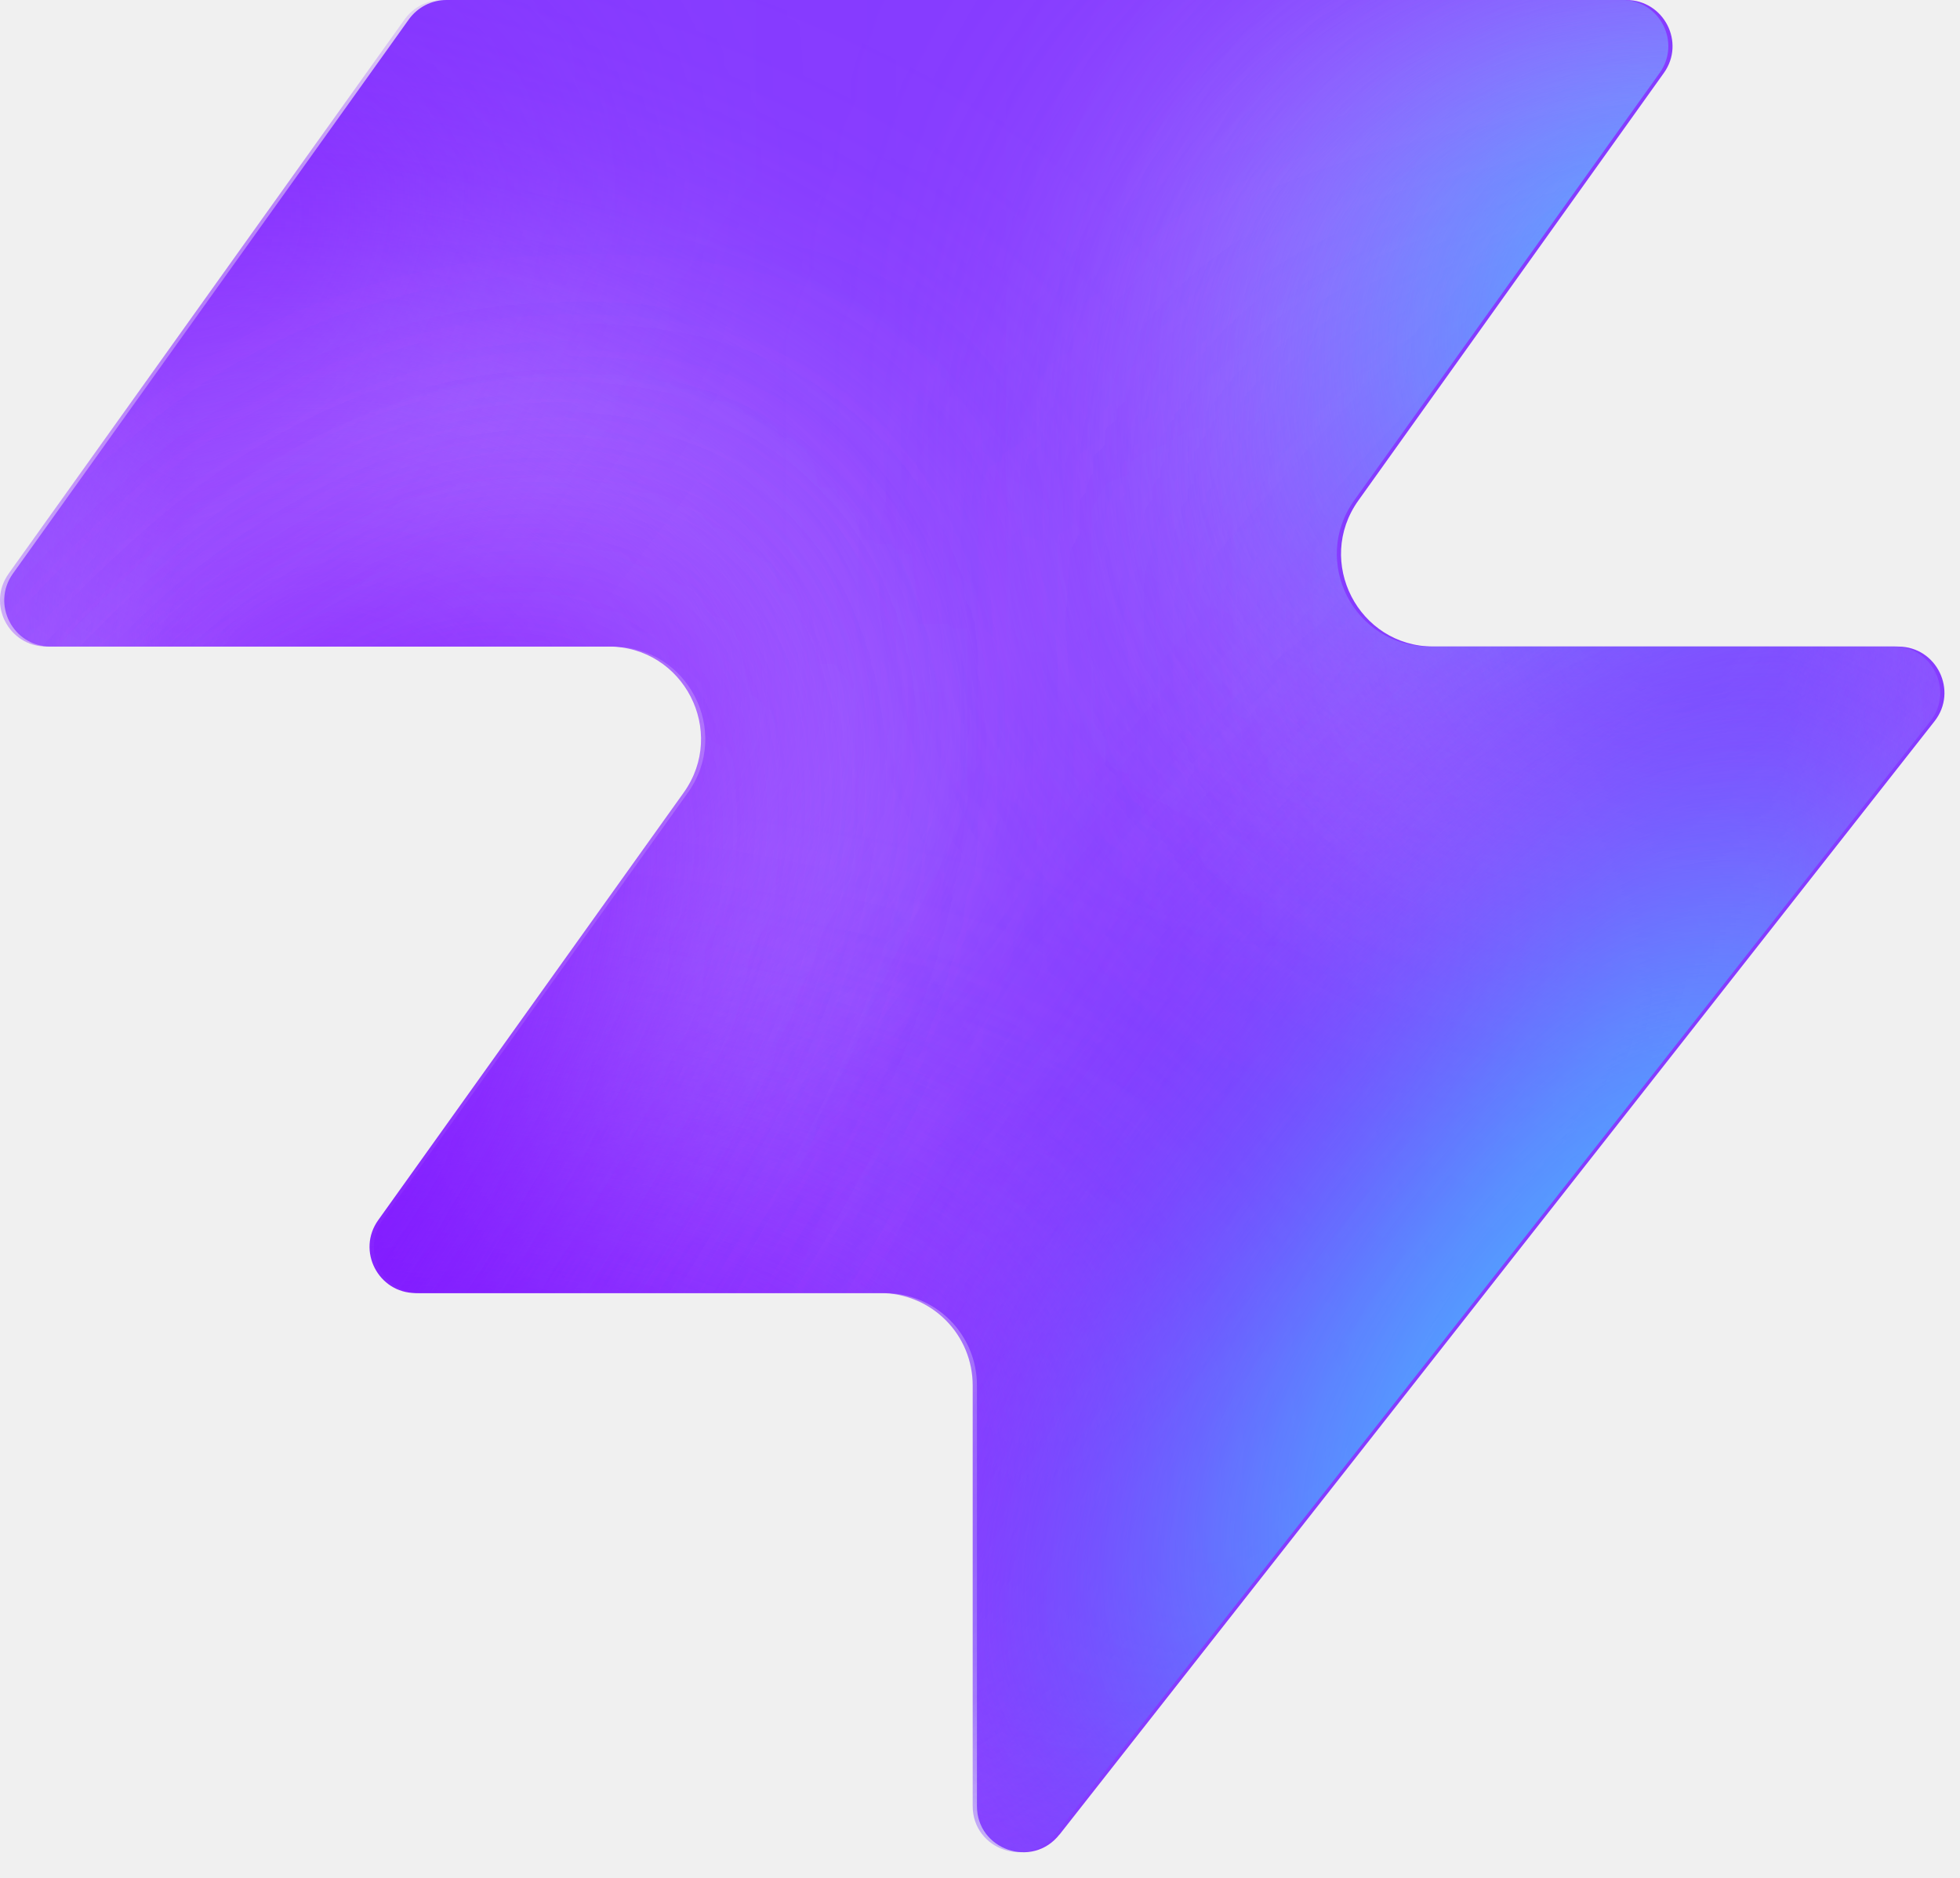
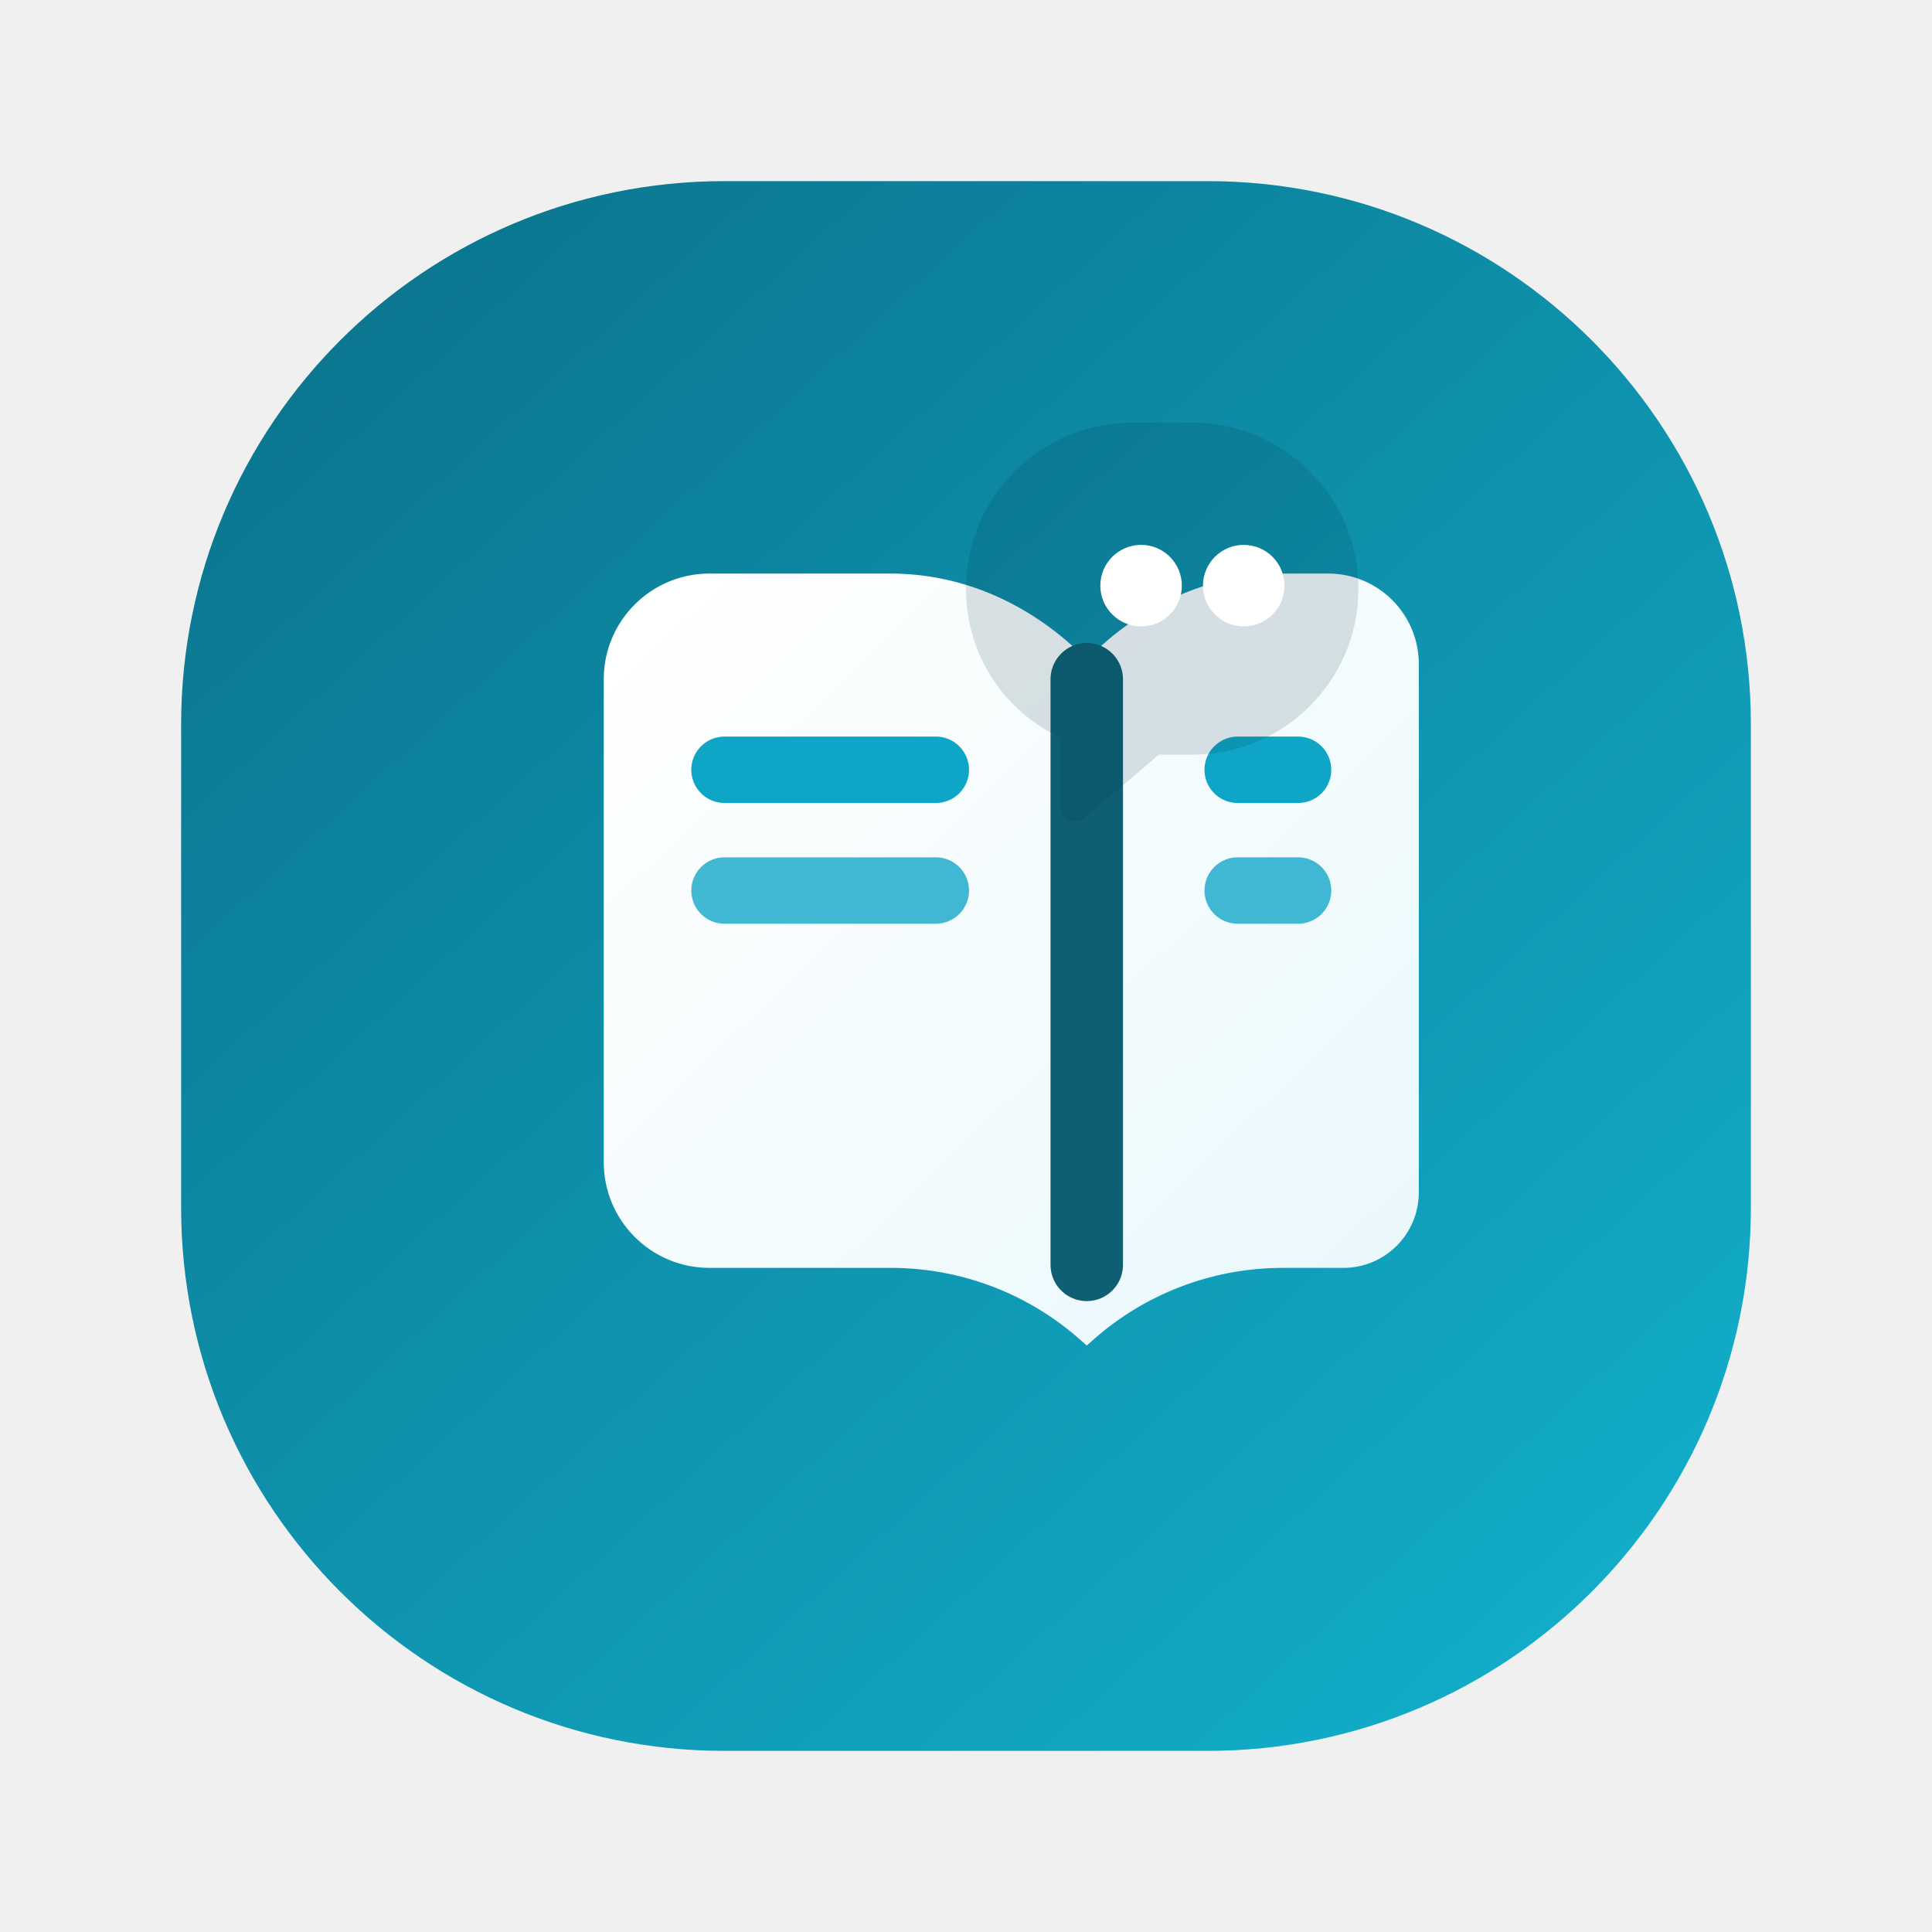
- <svg xmlns="http://www.w3.org/2000/svg" width="48" height="46" fill="none" viewBox="0 0 48 46">
-   <path fill="#863bff" d="M25.946 44.938c-.664.845-2.021.375-2.021-.698V33.937a2.26 2.26 0 0 0-2.262-2.262H10.287c-.92 0-1.456-1.04-.92-1.788l7.48-10.471c1.07-1.497 0-3.578-1.842-3.578H1.237c-.92 0-1.456-1.04-.92-1.788L10.013.474c.214-.297.556-.474.92-.474h28.894c.92 0 1.456 1.04.92 1.788l-7.48 10.471c-1.07 1.498 0 3.579 1.842 3.579h11.377c.943 0 1.473 1.088.89 1.83L25.947 44.94z" style="fill:#863bff;fill:color(display-p3 .525 .23 1);fill-opacity:1" />
-   <mask id="a" width="48" height="46" x="0" y="0" maskUnits="userSpaceOnUse" style="mask-type:alpha">
-     <path fill="#000" d="M25.842 44.938c-.664.844-2.021.375-2.021-.698V33.937a2.26 2.26 0 0 0-2.262-2.262H10.183c-.92 0-1.456-1.04-.92-1.788l7.48-10.471c1.07-1.498 0-3.579-1.842-3.579H1.133c-.92 0-1.456-1.04-.92-1.787L9.91.473c.214-.297.556-.474.92-.474h28.894c.92 0 1.456 1.04.92 1.788l-7.48 10.471c-1.07 1.498 0 3.578 1.842 3.578h11.377c.943 0 1.473 1.088.89 1.832L25.843 44.94z" style="fill:#000;fill-opacity:1" />
-   </mask>
-   <g mask="url(#a)">
-     <g filter="url(#b)">
-       <ellipse cx="5.508" cy="14.704" fill="#ede6ff" rx="5.508" ry="14.704" style="fill:#ede6ff;fill:color(display-p3 .927 .903 1);fill-opacity:1" transform="matrix(.00324 1 1 -.00324 -4.47 31.516)" />
-     </g>
-     <g filter="url(#c)">
-       <ellipse cx="10.399" cy="29.851" fill="#ede6ff" rx="10.399" ry="29.851" style="fill:#ede6ff;fill:color(display-p3 .927 .903 1);fill-opacity:1" transform="matrix(.00324 1 1 -.00324 -39.328 7.883)" />
-     </g>
-     <g filter="url(#d)">
-       <ellipse cx="5.508" cy="30.487" fill="#7e14ff" rx="5.508" ry="30.487" style="fill:#7e14ff;fill:color(display-p3 .492 .077 1);fill-opacity:1" transform="rotate(89.814 -25.913 -14.639)scale(1 -1)" />
-     </g>
-     <g filter="url(#e)">
-       <ellipse cx="5.508" cy="30.599" fill="#7e14ff" rx="5.508" ry="30.599" style="fill:#7e14ff;fill:color(display-p3 .492 .077 1);fill-opacity:1" transform="rotate(89.814 -32.644 -3.334)scale(1 -1)" />
-     </g>
-     <g filter="url(#f)">
-       <ellipse cx="5.508" cy="30.599" fill="#7e14ff" rx="5.508" ry="30.599" style="fill:#7e14ff;fill:color(display-p3 .492 .077 1);fill-opacity:1" transform="matrix(.00324 1 1 -.00324 -34.34 30.47)" />
-     </g>
-     <g filter="url(#g)">
-       <ellipse cx="14.072" cy="22.078" fill="#ede6ff" rx="14.072" ry="22.078" style="fill:#ede6ff;fill:color(display-p3 .927 .903 1);fill-opacity:1" transform="rotate(93.35 24.506 48.493)scale(-1 1)" />
-     </g>
-     <g filter="url(#h)">
-       <ellipse cx="3.47" cy="21.501" fill="#7e14ff" rx="3.47" ry="21.501" style="fill:#7e14ff;fill:color(display-p3 .492 .077 1);fill-opacity:1" transform="rotate(89.009 28.708 47.59)scale(-1 1)" />
-     </g>
-     <g filter="url(#i)">
-       <ellipse cx="3.47" cy="21.501" fill="#7e14ff" rx="3.47" ry="21.501" style="fill:#7e14ff;fill:color(display-p3 .492 .077 1);fill-opacity:1" transform="rotate(89.009 28.708 47.59)scale(-1 1)" />
-     </g>
-     <g filter="url(#j)">
-       <ellipse cx=".387" cy="8.972" fill="#7e14ff" rx="4.407" ry="29.108" style="fill:#7e14ff;fill:color(display-p3 .492 .077 1);fill-opacity:1" transform="rotate(39.51 .387 8.972)" />
-     </g>
-     <g filter="url(#k)">
-       <ellipse cx="47.523" cy="-6.092" fill="#7e14ff" rx="4.407" ry="29.108" style="fill:#7e14ff;fill:color(display-p3 .492 .077 1);fill-opacity:1" transform="rotate(37.892 47.523 -6.092)" />
-     </g>
-     <g filter="url(#l)">
-       <ellipse cx="41.412" cy="6.333" fill="#47bfff" rx="5.971" ry="9.665" style="fill:#47bfff;fill:color(display-p3 .28 .748 1);fill-opacity:1" transform="rotate(37.892 41.412 6.333)" />
-     </g>
-     <g filter="url(#m)">
-       <ellipse cx="-1.879" cy="38.332" fill="#7e14ff" rx="4.407" ry="29.108" style="fill:#7e14ff;fill:color(display-p3 .492 .077 1);fill-opacity:1" transform="rotate(37.892 -1.88 38.332)" />
-     </g>
-     <g filter="url(#n)">
-       <ellipse cx="-1.879" cy="38.332" fill="#7e14ff" rx="4.407" ry="29.108" style="fill:#7e14ff;fill:color(display-p3 .492 .077 1);fill-opacity:1" transform="rotate(37.892 -1.88 38.332)" />
-     </g>
-     <g filter="url(#o)">
-       <ellipse cx="35.651" cy="29.907" fill="#7e14ff" rx="4.407" ry="29.108" style="fill:#7e14ff;fill:color(display-p3 .492 .077 1);fill-opacity:1" transform="rotate(37.892 35.651 29.907)" />
-     </g>
-     <g filter="url(#p)">
-       <ellipse cx="38.418" cy="32.4" fill="#47bfff" rx="5.971" ry="15.297" style="fill:#47bfff;fill:color(display-p3 .28 .748 1);fill-opacity:1" transform="rotate(37.892 38.418 32.4)" />
-     </g>
-   </g>
+ <svg xmlns="http://www.w3.org/2000/svg" width="64" height="64" viewBox="0 0 64 64" fill="none">
  <defs>
-     <filter id="b" width="60.045" height="41.654" x="-19.77" y="16.149" color-interpolation-filters="sRGB" filterUnits="userSpaceOnUse">
-       <feFlood flood-opacity="0" result="BackgroundImageFix" />
-       <feBlend in="SourceGraphic" in2="BackgroundImageFix" result="shape" />
-       <feGaussianBlur result="effect1_foregroundBlur_2002_17158" stdDeviation="7.659" />
-     </filter>
-     <filter id="c" width="90.34" height="51.437" x="-54.613" y="-7.533" color-interpolation-filters="sRGB" filterUnits="userSpaceOnUse">
-       <feFlood flood-opacity="0" result="BackgroundImageFix" />
-       <feBlend in="SourceGraphic" in2="BackgroundImageFix" result="shape" />
-       <feGaussianBlur result="effect1_foregroundBlur_2002_17158" stdDeviation="7.659" />
-     </filter>
-     <filter id="d" width="79.355" height="29.4" x="-49.64" y="2.03" color-interpolation-filters="sRGB" filterUnits="userSpaceOnUse">
-       <feFlood flood-opacity="0" result="BackgroundImageFix" />
-       <feBlend in="SourceGraphic" in2="BackgroundImageFix" result="shape" />
-       <feGaussianBlur result="effect1_foregroundBlur_2002_17158" stdDeviation="4.596" />
-     </filter>
-     <filter id="e" width="79.579" height="29.4" x="-45.045" y="20.029" color-interpolation-filters="sRGB" filterUnits="userSpaceOnUse">
-       <feFlood flood-opacity="0" result="BackgroundImageFix" />
-       <feBlend in="SourceGraphic" in2="BackgroundImageFix" result="shape" />
-       <feGaussianBlur result="effect1_foregroundBlur_2002_17158" stdDeviation="4.596" />
-     </filter>
-     <filter id="f" width="79.579" height="29.4" x="-43.513" y="21.178" color-interpolation-filters="sRGB" filterUnits="userSpaceOnUse">
-       <feFlood flood-opacity="0" result="BackgroundImageFix" />
-       <feBlend in="SourceGraphic" in2="BackgroundImageFix" result="shape" />
-       <feGaussianBlur result="effect1_foregroundBlur_2002_17158" stdDeviation="4.596" />
-     </filter>
-     <filter id="g" width="74.749" height="58.852" x="15.756" y="-17.901" color-interpolation-filters="sRGB" filterUnits="userSpaceOnUse">
-       <feFlood flood-opacity="0" result="BackgroundImageFix" />
-       <feBlend in="SourceGraphic" in2="BackgroundImageFix" result="shape" />
-       <feGaussianBlur result="effect1_foregroundBlur_2002_17158" stdDeviation="7.659" />
-     </filter>
-     <filter id="h" width="61.377" height="25.362" x="23.548" y="2.284" color-interpolation-filters="sRGB" filterUnits="userSpaceOnUse">
-       <feFlood flood-opacity="0" result="BackgroundImageFix" />
-       <feBlend in="SourceGraphic" in2="BackgroundImageFix" result="shape" />
-       <feGaussianBlur result="effect1_foregroundBlur_2002_17158" stdDeviation="4.596" />
-     </filter>
-     <filter id="i" width="61.377" height="25.362" x="23.548" y="2.284" color-interpolation-filters="sRGB" filterUnits="userSpaceOnUse">
-       <feFlood flood-opacity="0" result="BackgroundImageFix" />
-       <feBlend in="SourceGraphic" in2="BackgroundImageFix" result="shape" />
-       <feGaussianBlur result="effect1_foregroundBlur_2002_17158" stdDeviation="4.596" />
-     </filter>
-     <filter id="j" width="56.045" height="63.649" x="-27.636" y="-22.853" color-interpolation-filters="sRGB" filterUnits="userSpaceOnUse">
-       <feFlood flood-opacity="0" result="BackgroundImageFix" />
-       <feBlend in="SourceGraphic" in2="BackgroundImageFix" result="shape" />
-       <feGaussianBlur result="effect1_foregroundBlur_2002_17158" stdDeviation="4.596" />
-     </filter>
-     <filter id="k" width="54.814" height="64.646" x="20.116" y="-38.415" color-interpolation-filters="sRGB" filterUnits="userSpaceOnUse">
-       <feFlood flood-opacity="0" result="BackgroundImageFix" />
-       <feBlend in="SourceGraphic" in2="BackgroundImageFix" result="shape" />
-       <feGaussianBlur result="effect1_foregroundBlur_2002_17158" stdDeviation="4.596" />
-     </filter>
-     <filter id="l" width="33.541" height="35.313" x="24.641" y="-11.323" color-interpolation-filters="sRGB" filterUnits="userSpaceOnUse">
-       <feFlood flood-opacity="0" result="BackgroundImageFix" />
-       <feBlend in="SourceGraphic" in2="BackgroundImageFix" result="shape" />
-       <feGaussianBlur result="effect1_foregroundBlur_2002_17158" stdDeviation="4.596" />
-     </filter>
-     <filter id="m" width="54.814" height="64.646" x="-29.286" y="6.009" color-interpolation-filters="sRGB" filterUnits="userSpaceOnUse">
-       <feFlood flood-opacity="0" result="BackgroundImageFix" />
-       <feBlend in="SourceGraphic" in2="BackgroundImageFix" result="shape" />
-       <feGaussianBlur result="effect1_foregroundBlur_2002_17158" stdDeviation="4.596" />
-     </filter>
-     <filter id="n" width="54.814" height="64.646" x="-29.286" y="6.009" color-interpolation-filters="sRGB" filterUnits="userSpaceOnUse">
-       <feFlood flood-opacity="0" result="BackgroundImageFix" />
-       <feBlend in="SourceGraphic" in2="BackgroundImageFix" result="shape" />
-       <feGaussianBlur result="effect1_foregroundBlur_2002_17158" stdDeviation="4.596" />
-     </filter>
-     <filter id="o" width="54.814" height="64.646" x="8.244" y="-2.416" color-interpolation-filters="sRGB" filterUnits="userSpaceOnUse">
-       <feFlood flood-opacity="0" result="BackgroundImageFix" />
-       <feBlend in="SourceGraphic" in2="BackgroundImageFix" result="shape" />
-       <feGaussianBlur result="effect1_foregroundBlur_2002_17158" stdDeviation="4.596" />
-     </filter>
-     <filter id="p" width="39.409" height="43.623" x="18.713" y="10.588" color-interpolation-filters="sRGB" filterUnits="userSpaceOnUse">
-       <feFlood flood-opacity="0" result="BackgroundImageFix" />
-       <feBlend in="SourceGraphic" in2="BackgroundImageFix" result="shape" />
-       <feGaussianBlur result="effect1_foregroundBlur_2002_17158" stdDeviation="4.596" />
-     </filter>
+     <linearGradient id="bg" x1="10" y1="8" x2="54" y2="56" gradientUnits="userSpaceOnUse">
+       <stop stop-color="#0B748E" />
+       <stop offset="1" stop-color="#12AFCB" />
+     </linearGradient>
+     <linearGradient id="paper" x1="20" y1="20" x2="44" y2="45" gradientUnits="userSpaceOnUse">
+       <stop stop-color="#FFFFFF" />
+       <stop offset="1" stop-color="#E9F8FC" />
+     </linearGradient>
  </defs>
+   <rect x="6" y="6" width="52" height="52" rx="18" fill="url(#bg)" />
+   <path d="M20 22.5C20 20.567 21.567 19 23.5 19H29.5C31.972 19 34.249 20.069 36 21.853C37.751 20.069 40.028 19 42.5 19H44C45.657 19 47 20.343 47 22V39.5C47 40.881 45.881 42 44.5 42H42.5C40.087 42 37.877 42.904 36.204 44.392L36 44.573L35.796 44.392C34.123 42.904 31.913 42 29.5 42H23.5C21.567 42 20 40.433 20 38.5V22.5Z" fill="url(#paper)" />
+   <path d="M36 22.5V41.9" stroke="#0E5F74" stroke-width="2.4" stroke-linecap="round" />
+   <path d="M24 25.5H31" stroke="#0EA5C6" stroke-width="2.2" stroke-linecap="round" />
+   <path d="M24 29.5H31" stroke="#0EA5C6" stroke-width="2.2" stroke-linecap="round" opacity=".78" />
+   <path d="M41 25.5H43" stroke="#0EA5C6" stroke-width="2.2" stroke-linecap="round" />
+   <path d="M41 29.5H43" stroke="#0EA5C6" stroke-width="2.2" stroke-linecap="round" opacity=".78" />
+   <path d="M39.5 14C42.538 14 45 16.462 45 19.5C45 22.538 42.538 25 39.5 25H38.39L35.931 27.092C35.605 27.369 35.109 27.137 35.109 26.709V24.424C33.295 23.571 32 21.729 32 19.5C32 16.462 34.462 14 37.5 14H39.5Z" fill="#072F3A" fill-opacity=".14" />
+   <circle cx="37.8" cy="19.4" r="1.35" fill="#FFFFFF" />
+   <circle cx="41.2" cy="19.4" r="1.35" fill="#FFFFFF" />
</svg>
